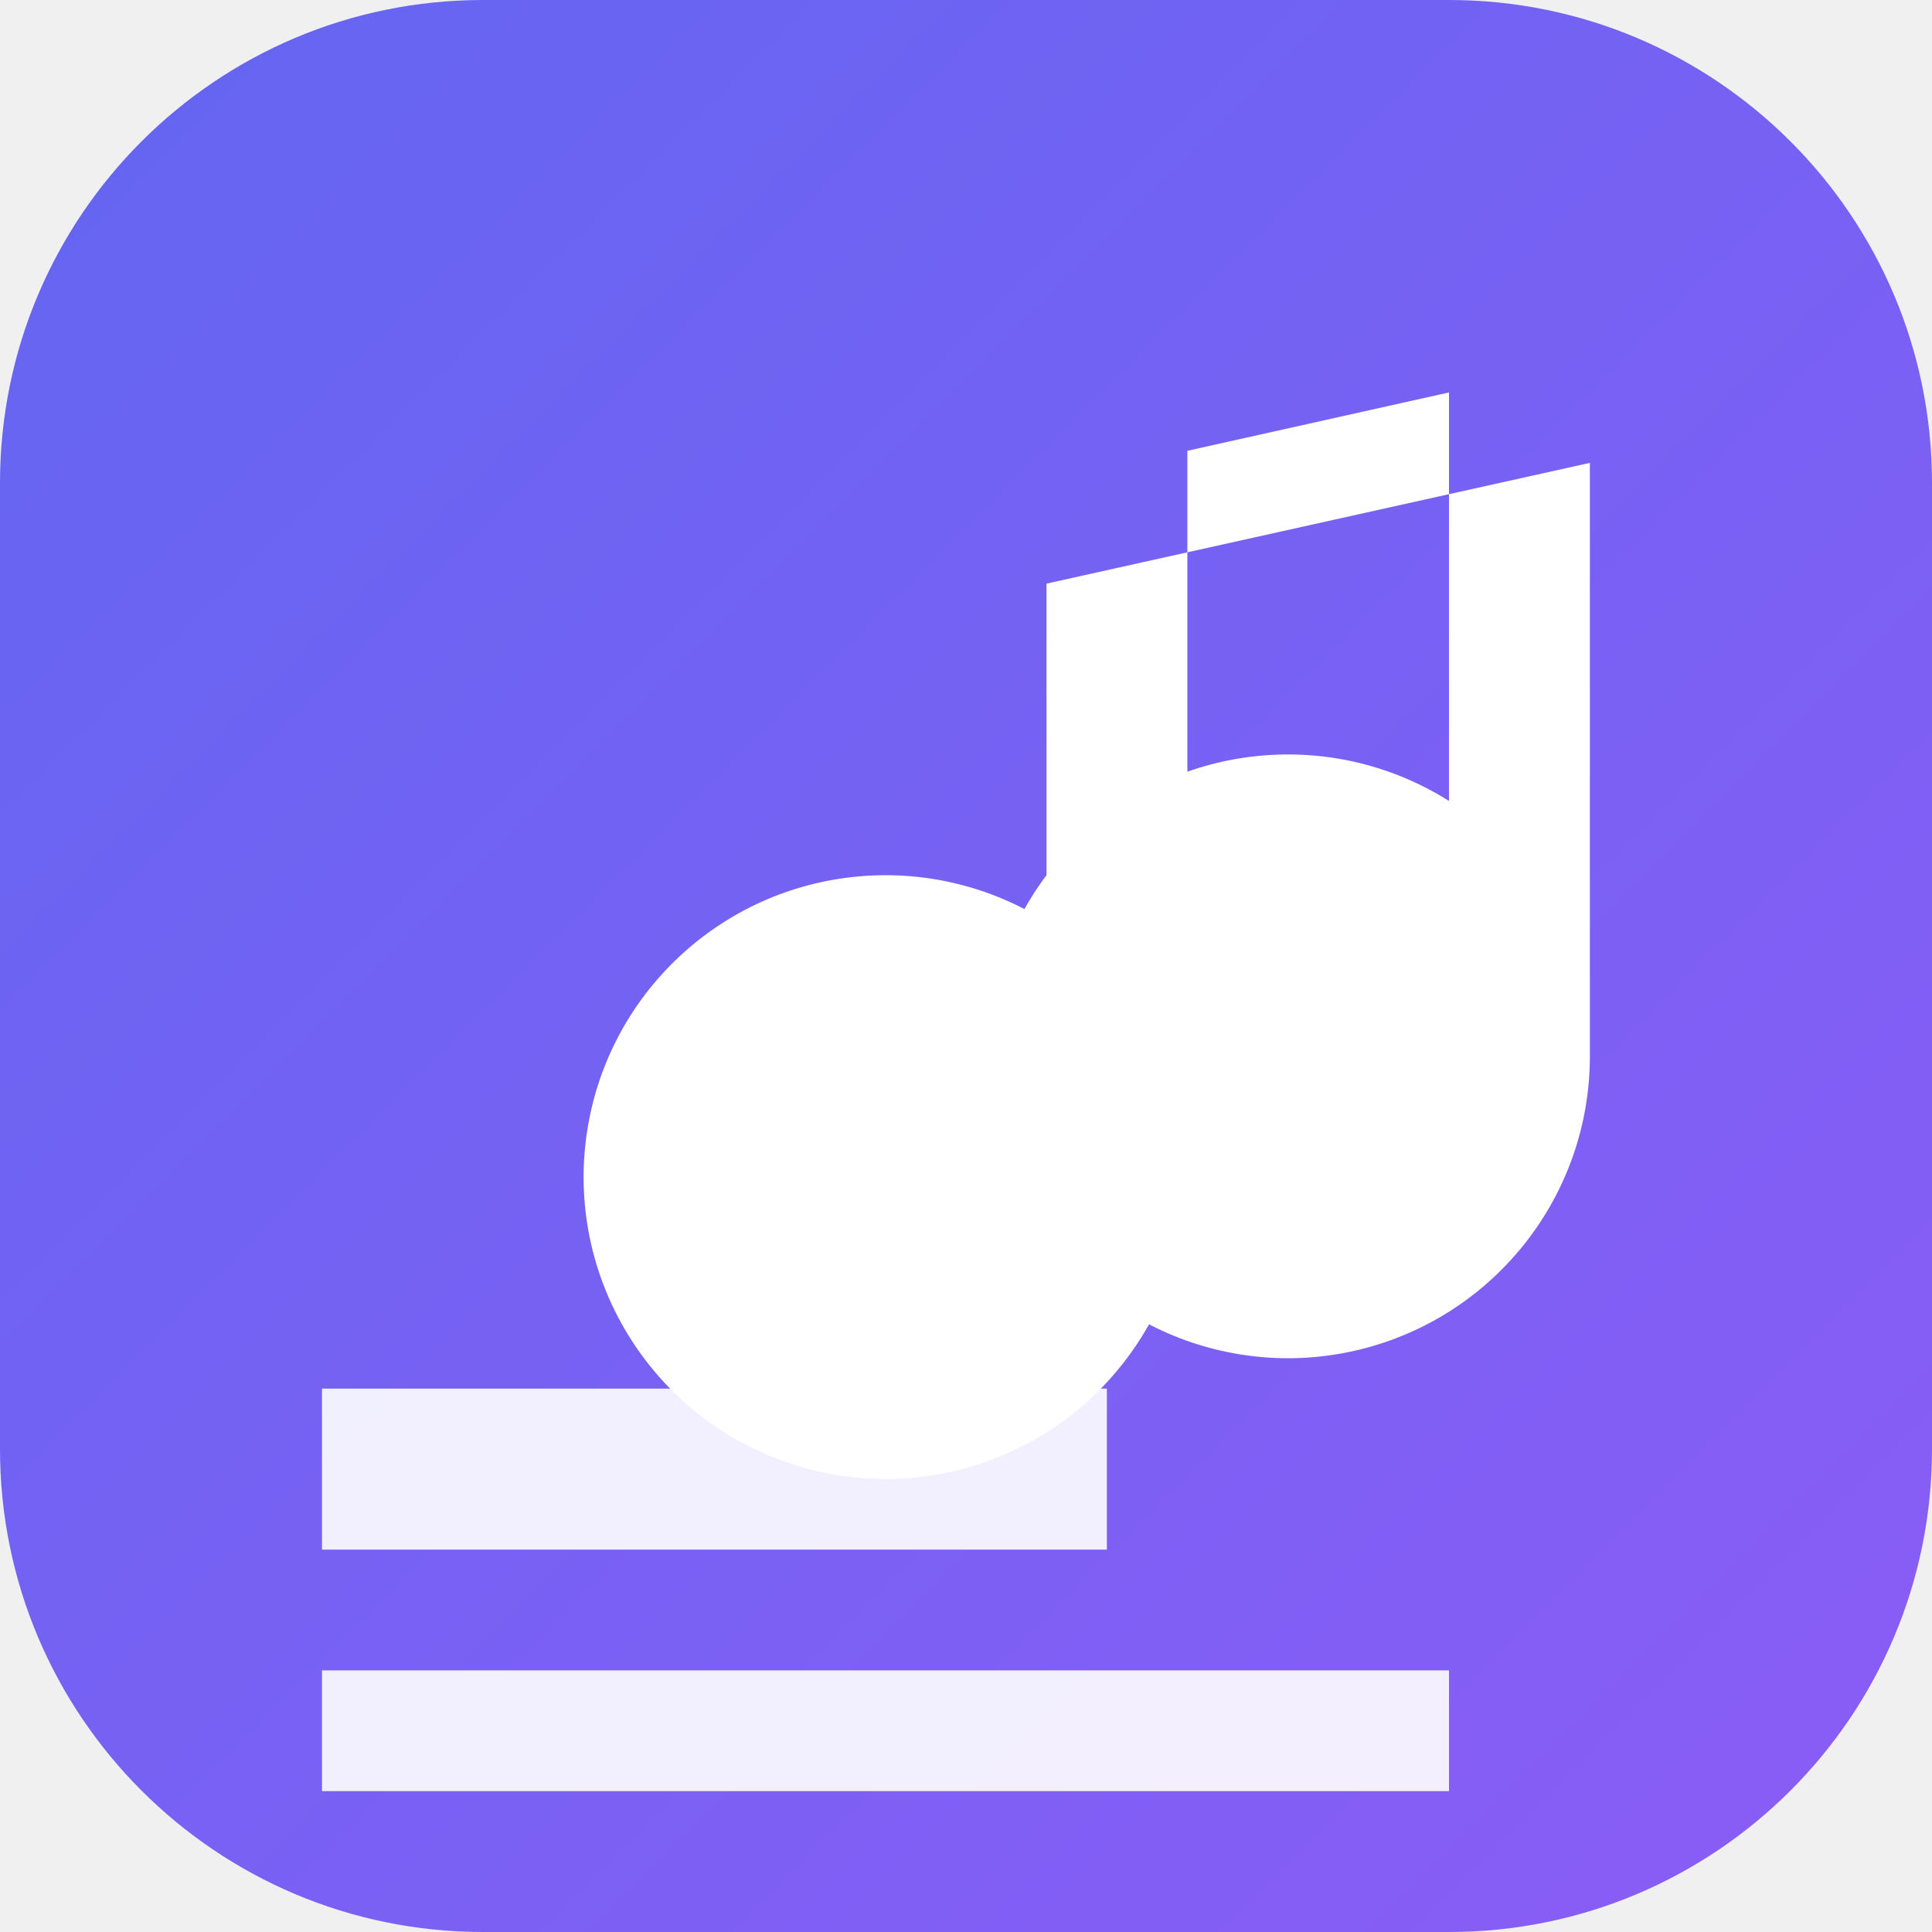
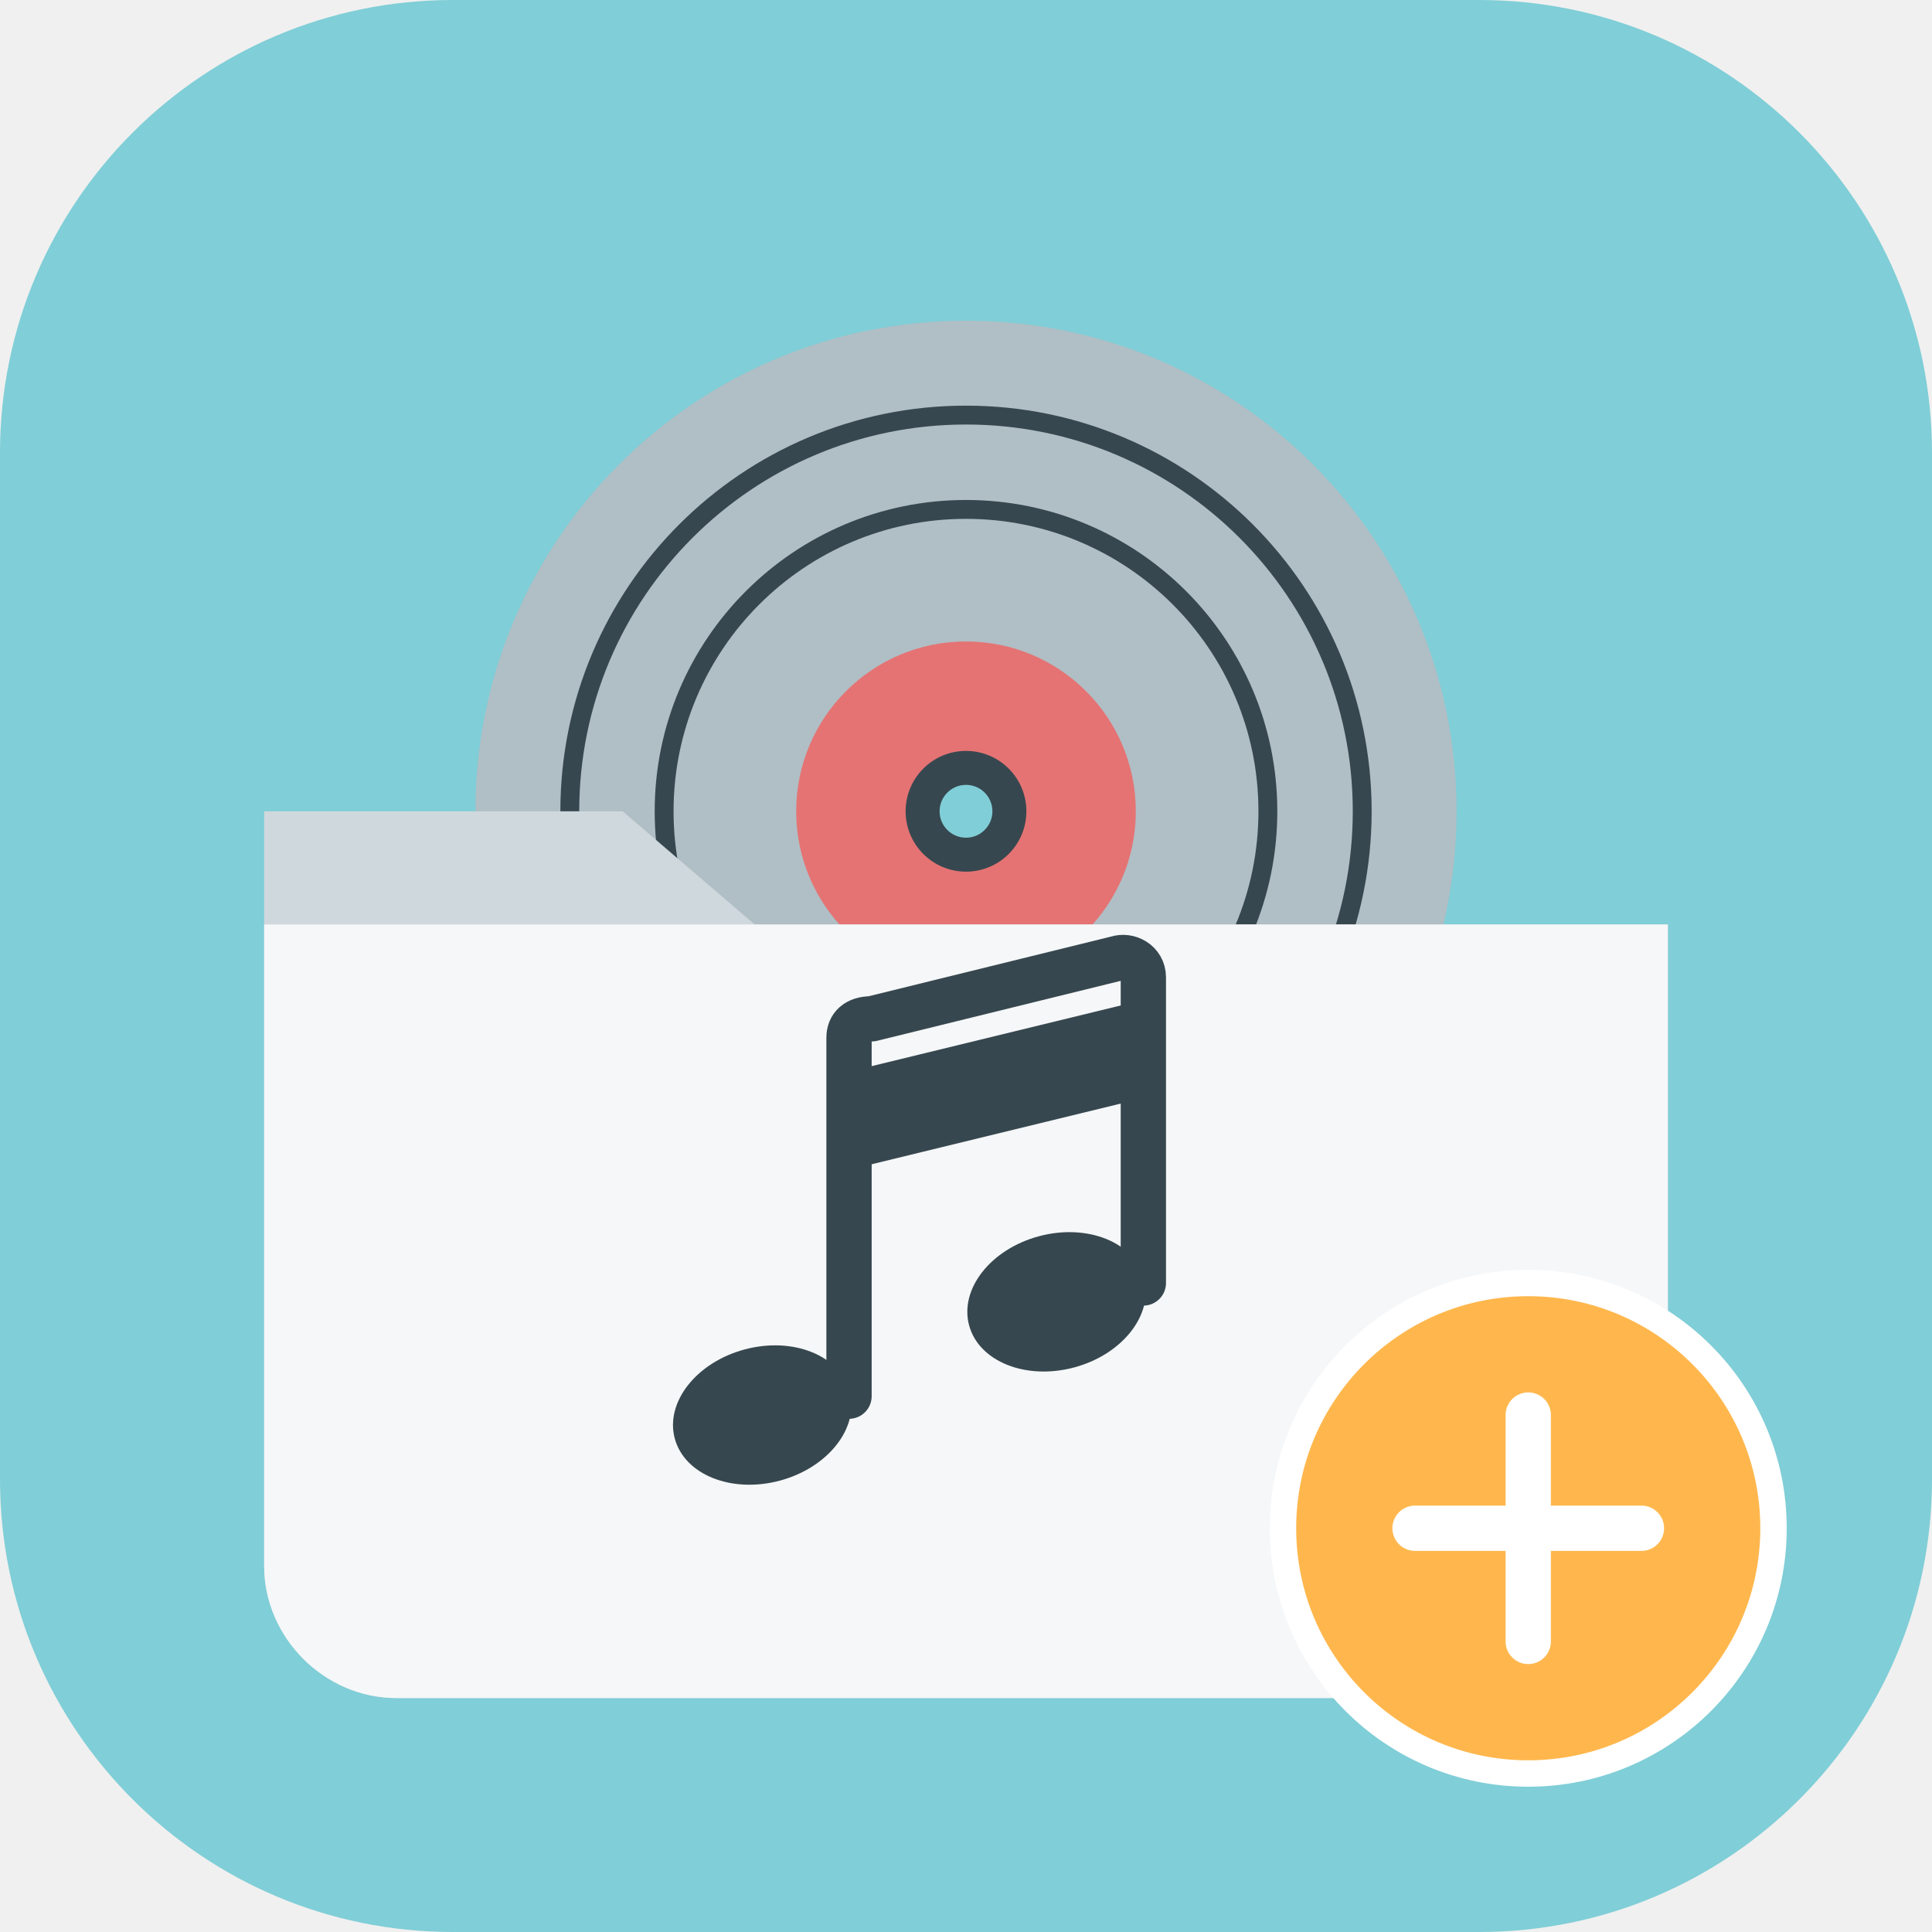
- <svg xmlns="http://www.w3.org/2000/svg" viewBox="0 0 96 96">
-   <defs>
-     <linearGradient id="g" x1="0" y1="0" x2="1" y2="1">
-       <stop offset="0" stop-color="#6366f1" />
-       <stop offset="1" stop-color="#8b5cf6" />
-     </linearGradient>
-   </defs>
-   <rect width="96" height="96" rx="24" fill="url(#g)" />
-   <path fill="#fff" d="M59 19v39.5a15 15 0 1 1-7-12.7V29l27-6v29.5a15 15 0 1 1-7-12.7V19.5L59 22.4V19Z" />
-   <path fill="#fff" fill-opacity=".9" d="M16 69h39v8H16zm0 14h56v6H16z" />
+ <svg xmlns="http://www.w3.org/2000/svg" viewBox="0 0 512 512" width="512" height="512" style="background: transparent;">
+   <rect x="0" y="0" width="512" height="512" rx="120" fill="#80ced7" />
+   <circle cx="256" cy="215" r="130" fill="#b0bec5" />
+   <circle cx="256" cy="215" r="105" fill="none" stroke="#37474f" stroke-width="5" />
+   <circle cx="256" cy="215" r="80" fill="none" stroke="#37474f" stroke-width="5" />
+   <circle cx="256" cy="215" r="45" fill="#e57373" />
+   <circle cx="256" cy="215" r="16" fill="#37474f" />
+   <circle cx="256" cy="215" r="7" fill="#80ced7" />
+   <path d="M 70,215 L 165,215 L 200,245 L 442,245 L 442,415 C 442,434 426,450 407,450 L 105,450 C 86,450 70,434 70,415 Z" fill="#cfd8dc" />
+   <path d="M 70,245 L 442,245 L 442,415 C 442,434 426,450 407,450 L 105,450 C 86,450 70,434 70,415 Z" fill="#f5f7f8" />
+   <g>
+     <path d="M 225,370 L 225,275 C 225,272 227,270 231,270 L 296,254 C 299,253 303,255 303,259 L 303,340" fill="none" stroke="#37474f" stroke-width="12" stroke-linecap="round" stroke-linejoin="round" />
+     <path d="M 225,284 L 303,265 L 303,291 L 225,310 Z" fill="#37474f" />
+     <ellipse cx="202" cy="375" rx="24" ry="18" transform="rotate(-15 202 375)" fill="#37474f" />
+     <ellipse cx="280" cy="345" rx="24" ry="18" transform="rotate(-15 280 345)" fill="#37474f" />
+   </g>
+   <g>
+     <circle cx="405" cy="405" r="65" fill="#ffb74d" stroke="#ffffff" stroke-width="7" />
+     <path d="M 405,375 L 405,435 M 375,405 L 435,405" fill="none" stroke="#ffffff" stroke-width="12" stroke-linecap="round" />
+   </g>
</svg>
